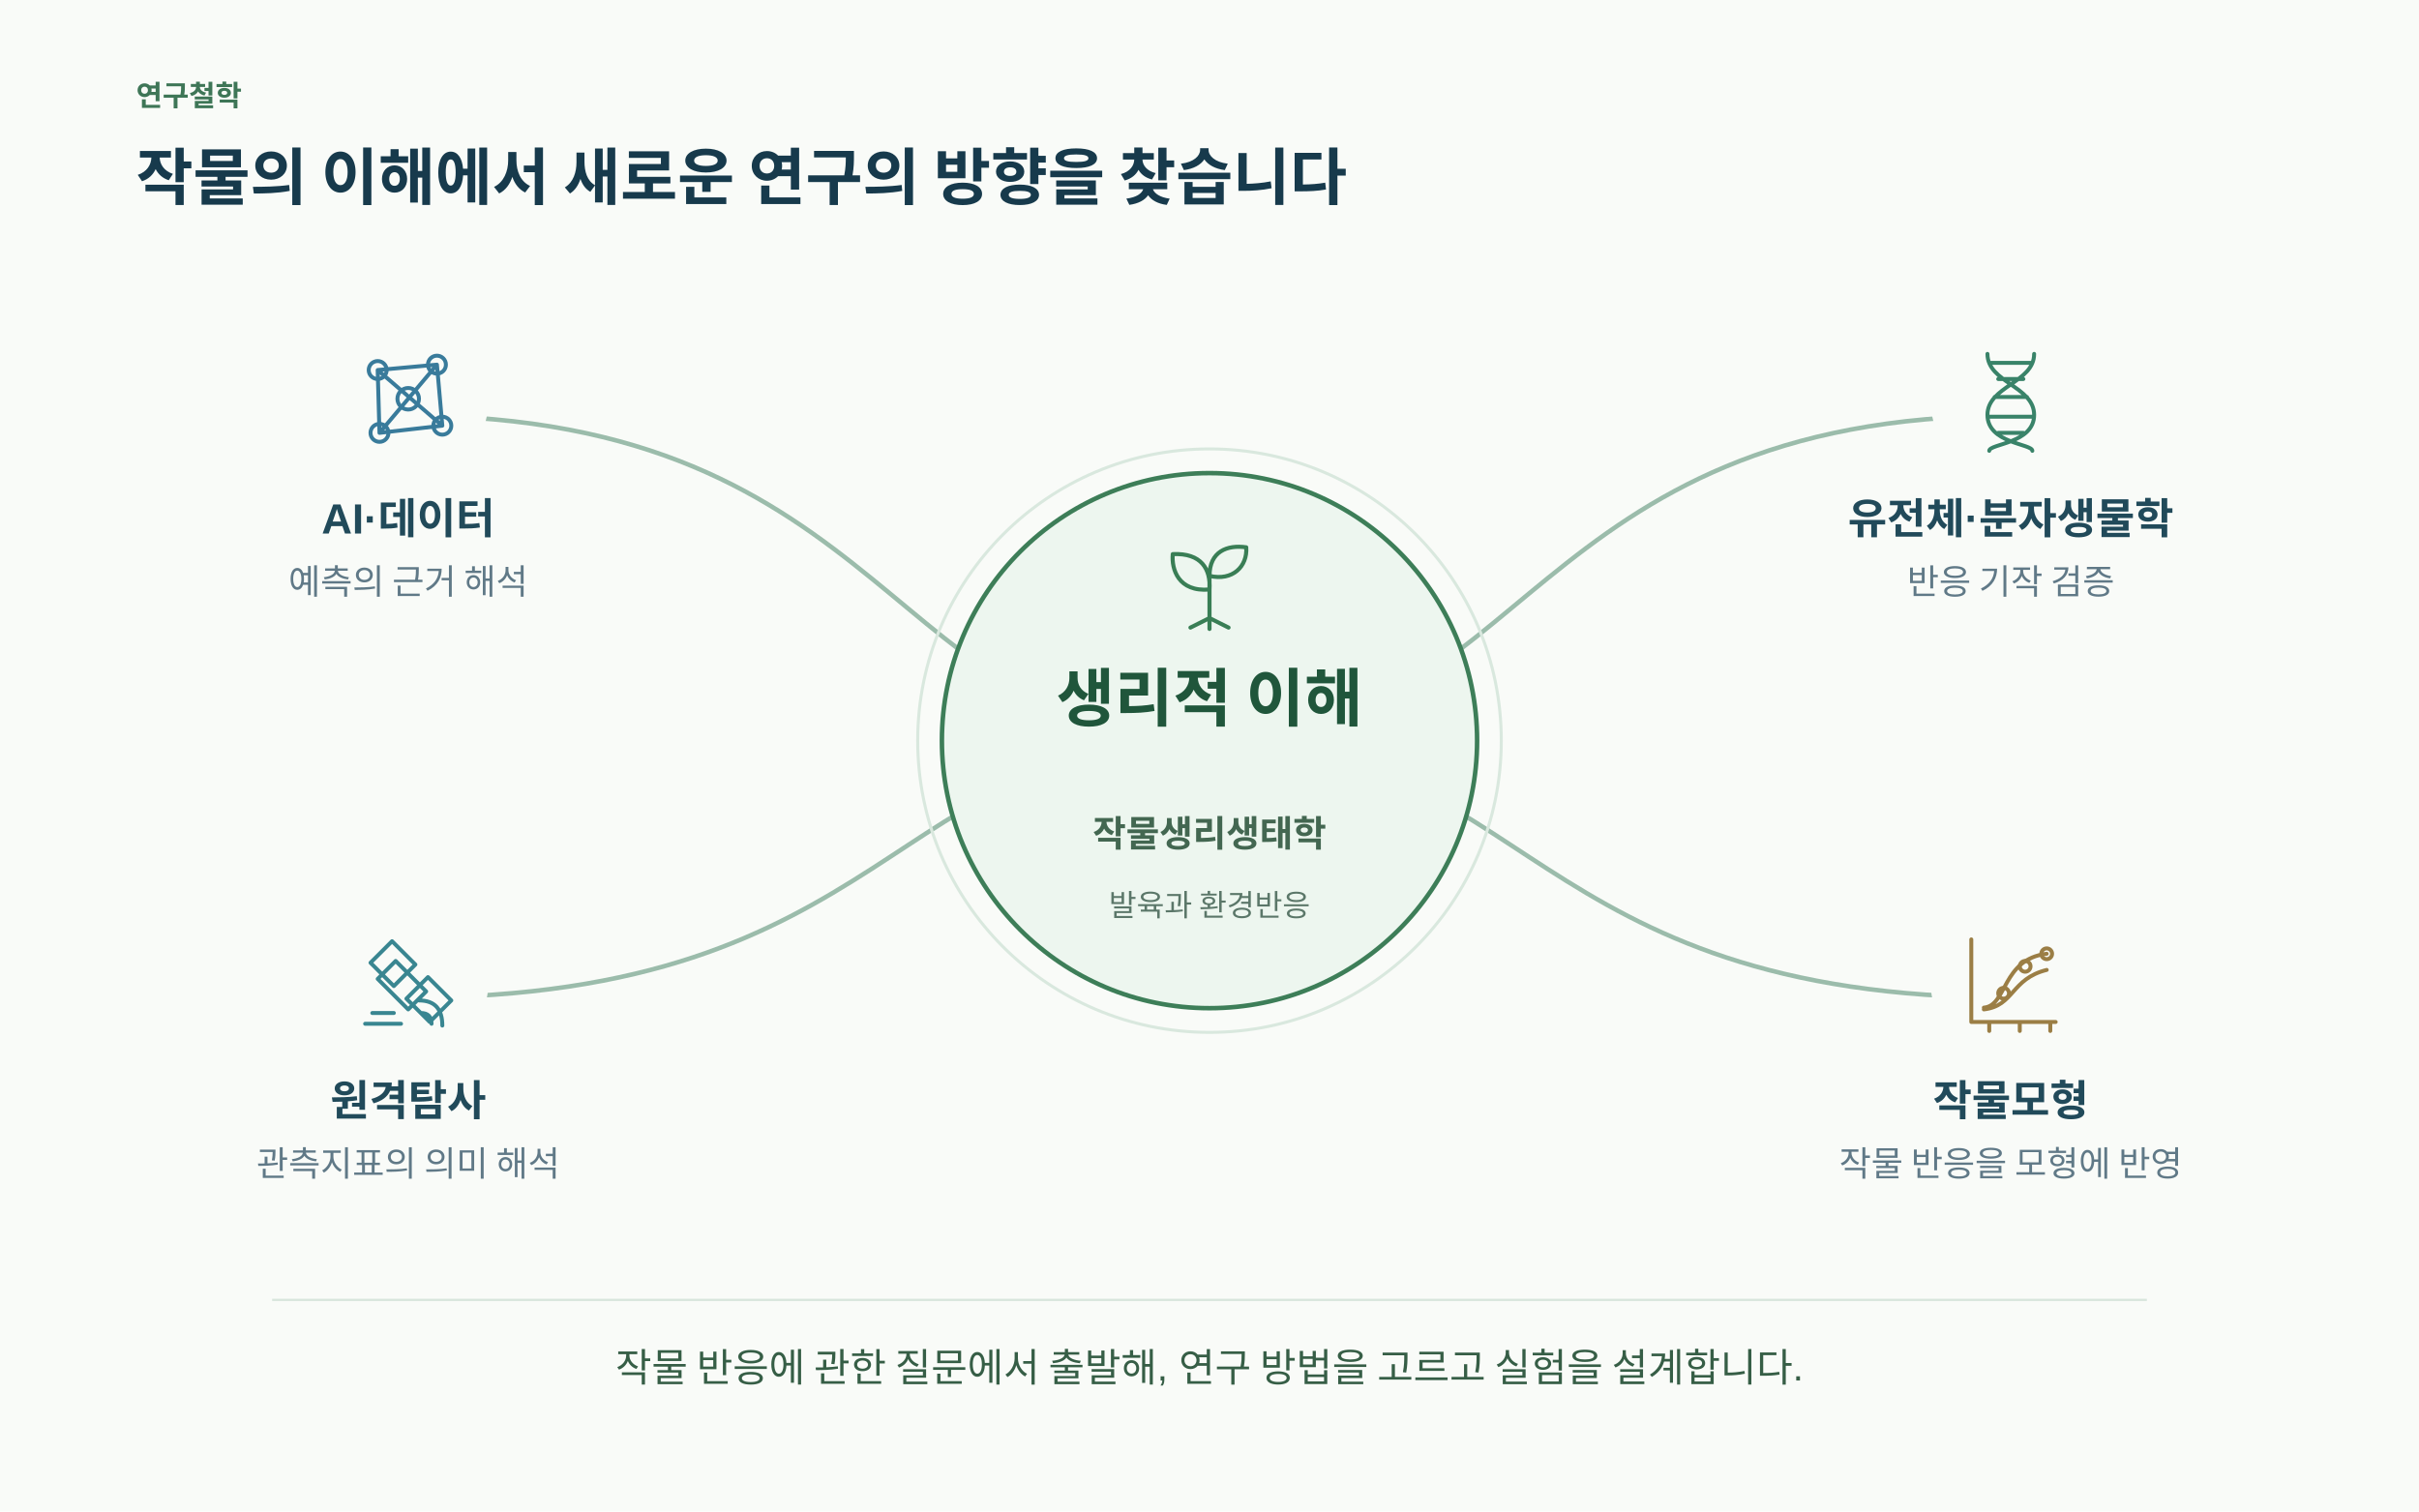
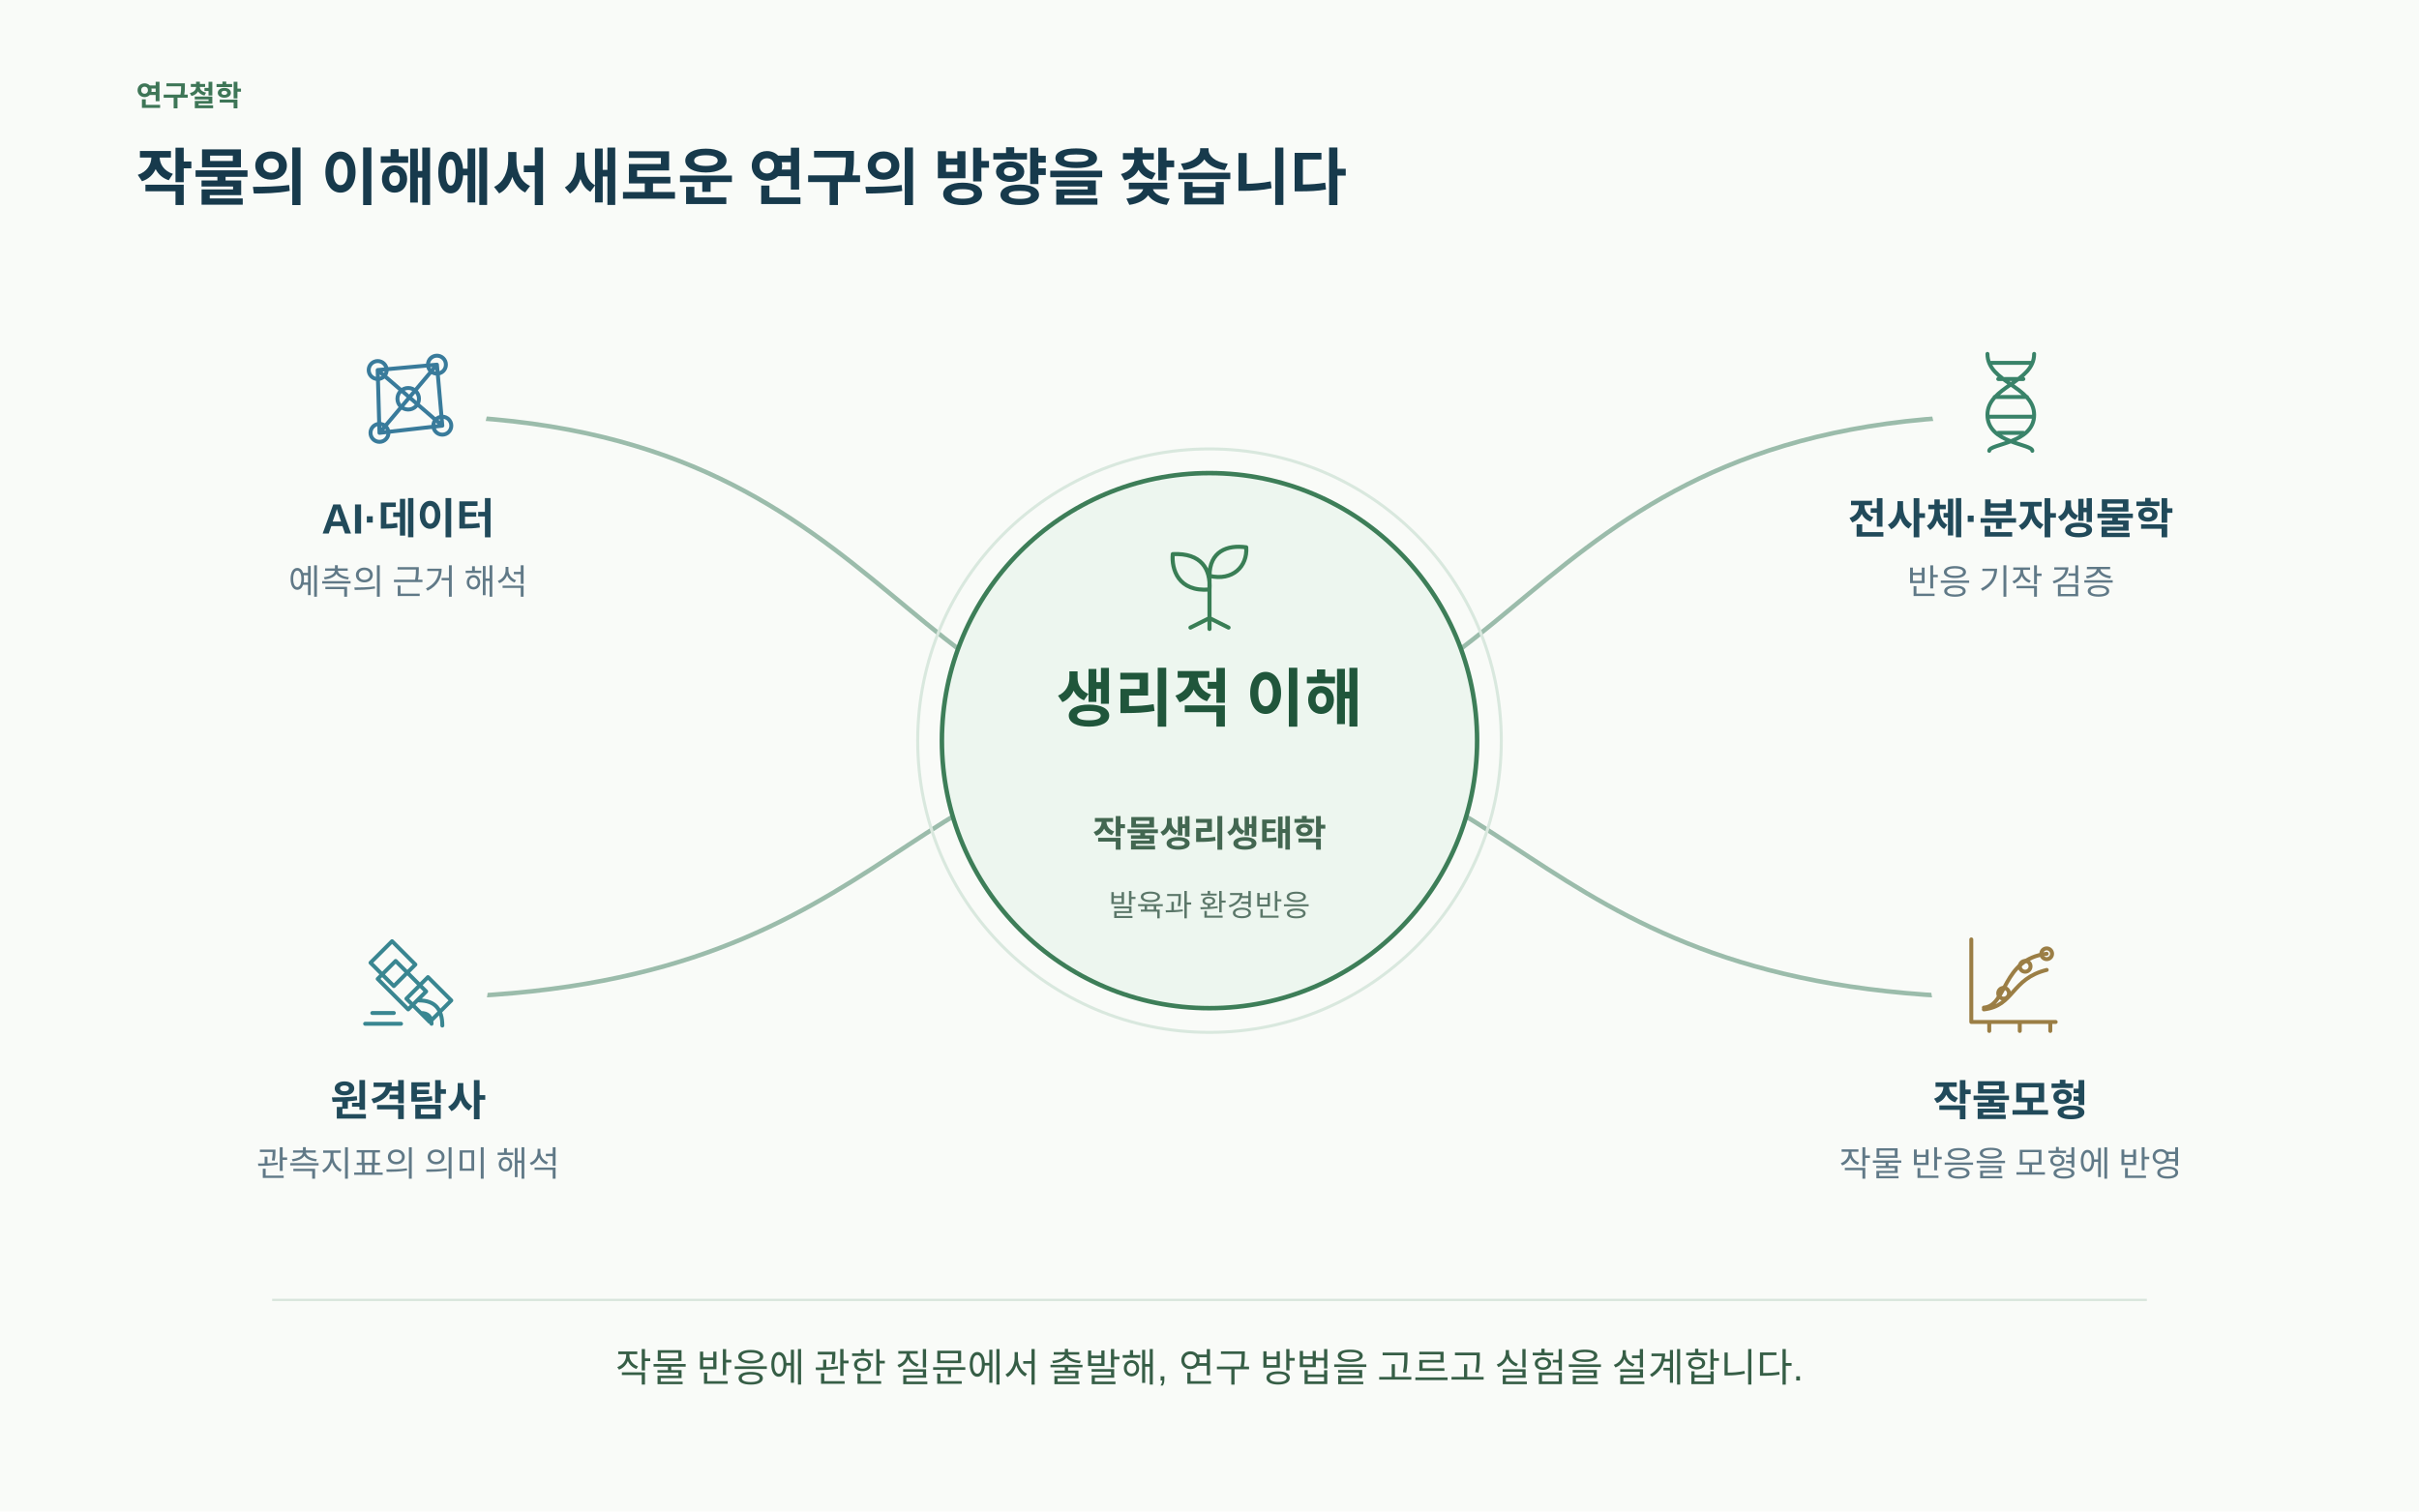
<svg xmlns="http://www.w3.org/2000/svg" width="1600" height="1000" viewBox="0 0 1600 1000" style="display:block;width:100%;height:auto" role="img" aria-labelledby="title desc">
  <defs>
    <marker id="arrow" markerWidth="8" markerHeight="8" refX="6" refY="4" orient="auto">
      <path d="M1 1L7 4L1 7" fill="none" stroke="#7ba68c" stroke-width="1.5" />
    </marker>
  </defs>
  <rect width="1600" height="1000" fill="#f9fbf8" />
  <g font-family="Arial, Malgun Gothic, sans-serif">
    <text x="90" y="70" fill="#3e7657" font-size="19" font-weight="700" text-anchor="start">
      <tspan x="90" dy="0">연구철학</tspan>
    </text>
    <text x="90" y="132" fill="#173a4c" font-size="41" font-weight="750" text-anchor="start">
      <tspan x="90" dy="0">작물의 이해에서 새로운 연구의 방향을 찾습니다</tspan>
    </text>
    <path d="M800 490C590 490 590 275 270 275" fill="none" stroke="#9bbcab" stroke-width="3" marker-end="url(#arrow)" />
    <path d="M800 490C1010 490 1010 275 1330 275" fill="none" stroke="#9bbcab" stroke-width="3" marker-end="url(#arrow)" />
    <path d="M800 490C590 490 590 660 270 660" fill="none" stroke="#9bbcab" stroke-width="3" marker-end="url(#arrow)" />
    <path d="M800 490C1010 490 1010 660 1330 660" fill="none" stroke="#9bbcab" stroke-width="3" marker-end="url(#arrow)" />
    <circle cx="800" cy="490" r="193" fill="none" stroke="#d9e8de" stroke-width="2" />
    <circle cx="800" cy="490" r="177" fill="#edf6ef" stroke="#3d7e58" stroke-width="3" />
    <g transform="translate(764 354) scale(.9)" fill="none" stroke="#397e55" stroke-width="3" stroke-linecap="round" stroke-linejoin="round">
      <path d="M40 61V29M40 40C17 42 12 25 13 14C34 13 41 25 40 40ZM40 30C40 12 53 7 67 9C68 23 57 34 40 30ZM40 61L26 68M40 61L54 68M40 61V69" />
    </g>
    <text x="800" y="477" fill="#20563b" font-size="42" font-weight="750" text-anchor="middle">
      <tspan x="800" dy="0">생리적 이해</tspan>
    </text>
    <text x="800" y="560" fill="#436751" font-size="24" font-weight="600" text-anchor="middle">
      <tspan x="800" dy="0">작물생리생태학</tspan>
    </text>
    <text x="800" y="606" fill="#5b7769" font-size="20" font-weight="400" text-anchor="middle">
      <tspan x="800" dy="0">발육과 환경반응</tspan>
    </text>
    <circle cx="270" cy="265" r="53" fill="#f9fbf8" />
    <g transform="translate(232 227) scale(1.1875)" fill="none" stroke="#397b9b" stroke-width="2.2" stroke-linecap="round" stroke-linejoin="round">
      <path d="M15 15L48 12L51 46L16 50ZM15 15L51 46M48 12L16 50" />
      <circle cx="15" cy="15" r="5" />
      <circle cx="48" cy="12" r="5" />
      <circle cx="51" cy="46" r="5" />
      <circle cx="16" cy="50" r="5" />
      <circle cx="32" cy="31" r="6" />
    </g>
    <text x="270" y="353" fill="#214a5a" font-size="28" font-weight="700" text-anchor="middle">
      <tspan x="270" dy="0">AI·데이터</tspan>
    </text>
    <text x="270" y="393" fill="#607987" font-size="23" font-weight="400" text-anchor="middle">
      <tspan x="270" dy="0">예측의 근거 해석</tspan>
    </text>
    <circle cx="1330" cy="265" r="53" fill="#f9fbf8" />
    <g transform="translate(1292 227) scale(1.1875)" fill="none" stroke="#398369" stroke-width="2.2" stroke-linecap="round" stroke-linejoin="round">
      <path d="M19 6C19 22 45 24 45 40S20 56 20 60M45 6C45 22 19 24 19 40S44 56 44 60M21 11H43M25 20H39M23 30H41M20 41H44M25 50H39" />
    </g>
    <text x="1330" y="353" fill="#214a5a" font-size="28" font-weight="700" text-anchor="middle">
-       <tspan x="1330" dy="0">유전체·분자생물학</tspan>
+       <tspan x="1330" dy="0">전사체·분자생물학</tspan>
    </text>
    <text x="1330" y="393" fill="#607987" font-size="23" font-weight="400" text-anchor="middle">
      <tspan x="1330" dy="0">반응 기작 검증</tspan>
    </text>
    <circle cx="270" cy="650" r="53" fill="#f9fbf8" />
    <g transform="translate(232 612) scale(1.1875)" fill="none" stroke="#398691" stroke-width="2.2" stroke-linecap="round" stroke-linejoin="round">
      <path d="M25 20L42 37L32 47L15 30ZM23 9L36 22L24 34L11 21ZM43 29L56 42L44 54L31 41ZM38 42C47 42 51 47 51 56M39 49C43 49 45 51 45 55M8 55H28M12 49H24" />
    </g>
    <text x="270" y="738" fill="#214a5a" font-size="28" font-weight="700" text-anchor="middle">
      <tspan x="270" dy="0">원격탐사</tspan>
    </text>
    <text x="270" y="778" fill="#607987" font-size="23" font-weight="400" text-anchor="middle">
      <tspan x="270" dy="0">관측지표의 의미 해석</tspan>
    </text>
    <circle cx="1330" cy="650" r="53" fill="#f9fbf8" />
    <g transform="translate(1292 612) scale(1.1875)" fill="none" stroke="#9b7e45" stroke-width="2.2" stroke-linecap="round" stroke-linejoin="round">
      <path d="M10 8V54H57M17 46C30 45 27 19 52 16M17 47C34 45 32 30 52 25M20 55V59M37 55V59M54 55V59" />
      <circle cx="28" cy="38" r="3" />
      <circle cx="40" cy="23" r="3" />
      <circle cx="52" cy="16" r="3" />
    </g>
    <text x="1330" y="738" fill="#214a5a" font-size="28" font-weight="700" text-anchor="middle">
      <tspan x="1330" dy="0">작물모형</tspan>
    </text>
    <text x="1330" y="778" fill="#607987" font-size="23" font-weight="400" text-anchor="middle">
      <tspan x="1330" dy="0">작물 반응을 모형에 반영</tspan>
    </text>
    <path d="M180 860H1420" stroke="#d8e5dc" stroke-width="1.5" />
    <text x="800" y="914" fill="#365e46" font-size="26" font-weight="500" text-anchor="middle">
      <tspan x="800" dy="0">작물 반응에 관한 질문에서 출발해, 연구 방법을 고르고 실험을 설계합니다.</tspan>
    </text>
  </g>
</svg>
